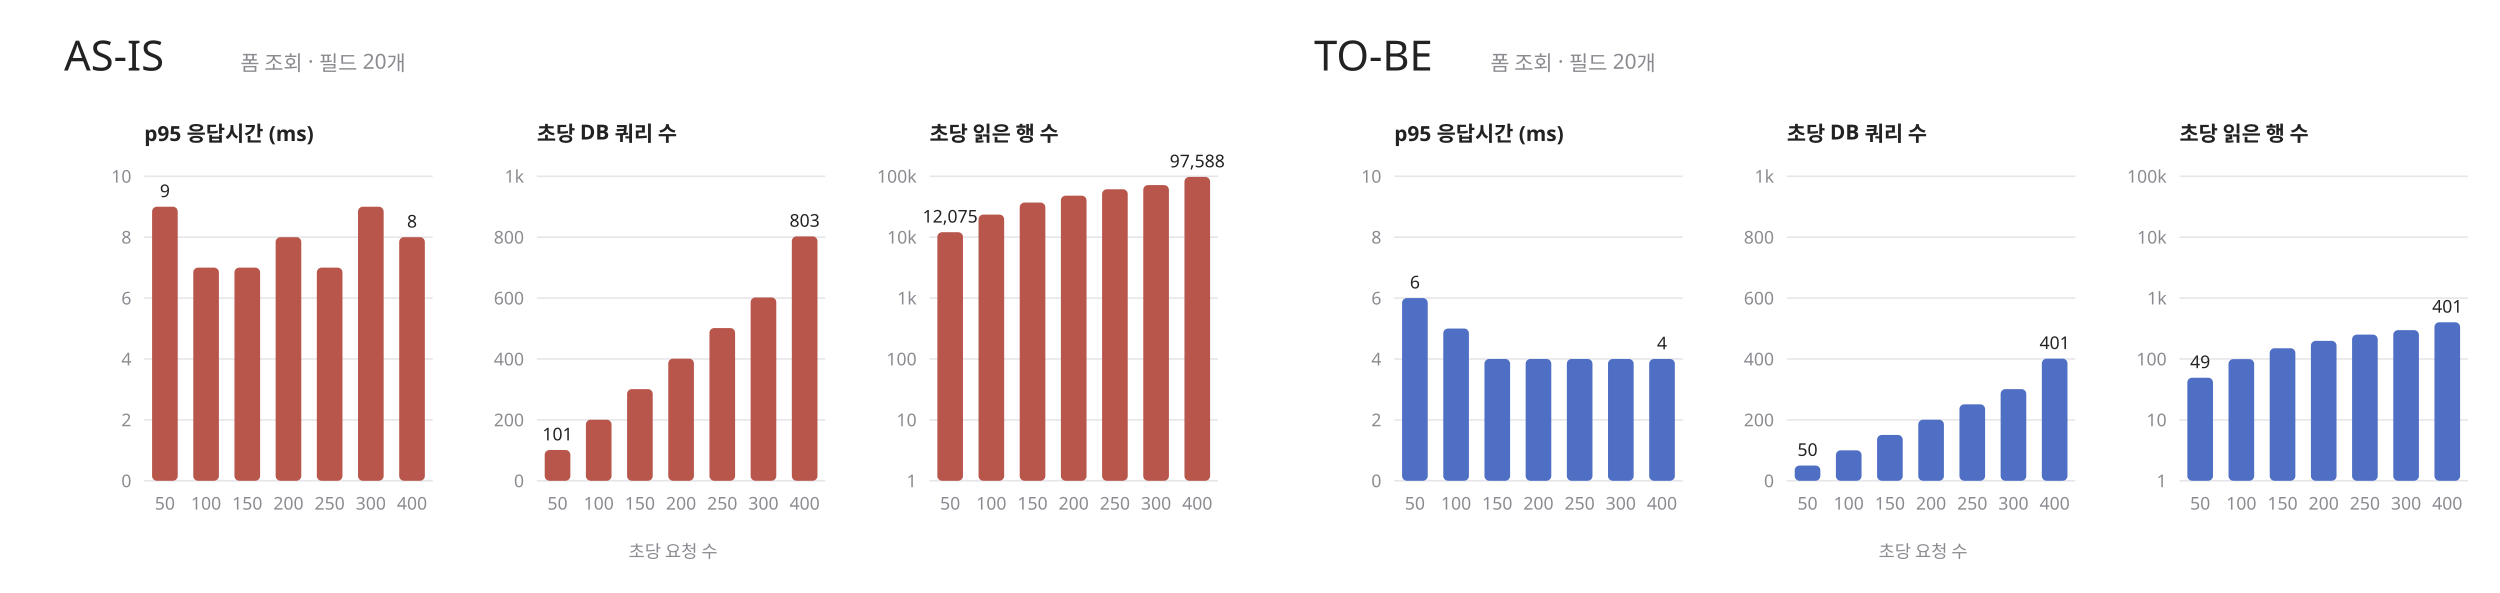
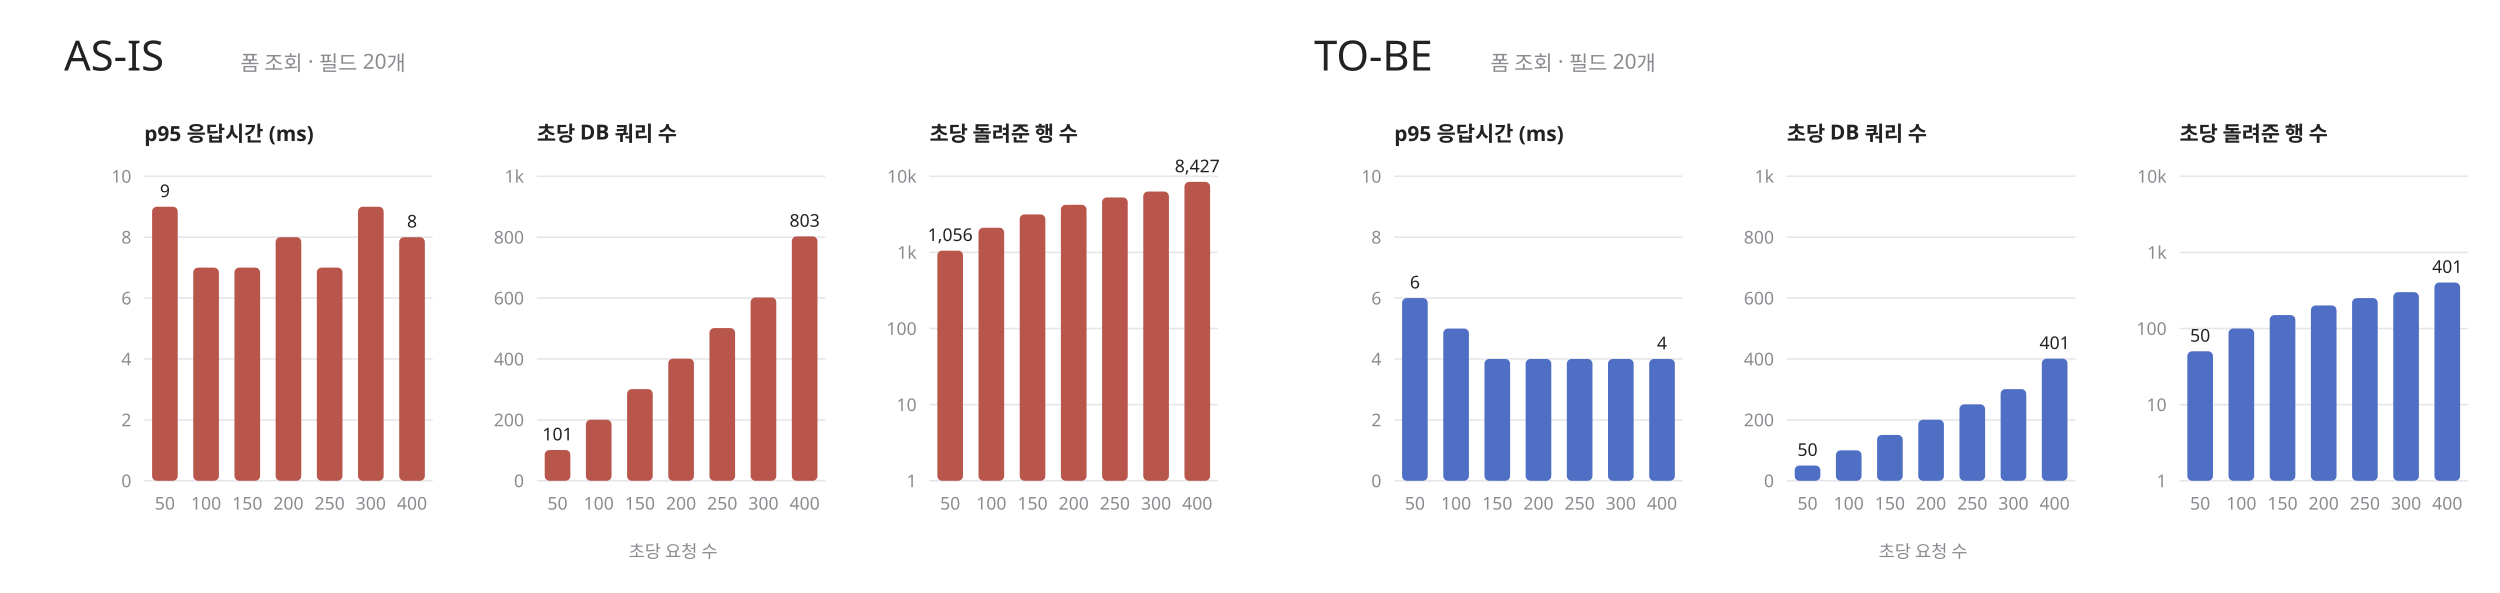
<svg xmlns="http://www.w3.org/2000/svg" width="1560" height="370" viewBox="0 0 1560 370" font-family="Pretendard, Apple SD Gothic Neo, Noto Sans KR, sans-serif">
  <rect width="1560" height="370" fill="#ffffff" />
  <text x="40" y="44" font-size="26" fill="#222222">AS-IS</text>
  <text x="150" y="44" font-size="13" fill="#8a8a90">폼 조회 · 필드 20개</text>
  <text x="90" y="88" font-size="13" font-weight="700" fill="#222222">p95 응답시간 (ms)</text>
  <line x1="90" y1="300.0" x2="270" y2="300.0" stroke="#e6e6ea" stroke-width="1" />
  <text x="82" y="304.0" font-size="11" text-anchor="end" fill="#8a8a90">0</text>
  <line x1="90" y1="262.0" x2="270" y2="262.0" stroke="#e6e6ea" stroke-width="1" />
  <text x="82" y="266.0" font-size="11" text-anchor="end" fill="#8a8a90">2</text>
  <line x1="90" y1="224.0" x2="270" y2="224.0" stroke="#e6e6ea" stroke-width="1" />
  <text x="82" y="228.0" font-size="11" text-anchor="end" fill="#8a8a90">4</text>
  <line x1="90" y1="186.0" x2="270" y2="186.0" stroke="#e6e6ea" stroke-width="1" />
  <text x="82" y="190.0" font-size="11" text-anchor="end" fill="#8a8a90">6</text>
  <line x1="90" y1="148.0" x2="270" y2="148.0" stroke="#e6e6ea" stroke-width="1" />
  <text x="82" y="152.0" font-size="11" text-anchor="end" fill="#8a8a90">8</text>
  <line x1="90" y1="110.0" x2="270" y2="110.0" stroke="#e6e6ea" stroke-width="1" />
  <text x="82" y="114.0" font-size="11" text-anchor="end" fill="#8a8a90">10</text>
  <rect x="94.9" y="129.0" width="16" height="171.0" rx="3" fill="#b8564b" />
  <text x="102.9" y="123.0" font-size="11" text-anchor="middle" fill="#222222">9</text>
  <text x="102.9" y="318" font-size="11" text-anchor="middle" fill="#8a8a90">50</text>
  <rect x="120.6" y="167.0" width="16" height="133.0" rx="3" fill="#b8564b" />
  <text x="128.6" y="318" font-size="11" text-anchor="middle" fill="#8a8a90">100</text>
  <rect x="146.3" y="167.0" width="16" height="133.0" rx="3" fill="#b8564b" />
  <text x="154.3" y="318" font-size="11" text-anchor="middle" fill="#8a8a90">150</text>
  <rect x="172.0" y="148.0" width="16" height="152.0" rx="3" fill="#b8564b" />
  <text x="180.0" y="318" font-size="11" text-anchor="middle" fill="#8a8a90">200</text>
  <rect x="197.7" y="167.0" width="16" height="133.0" rx="3" fill="#b8564b" />
  <text x="205.7" y="318" font-size="11" text-anchor="middle" fill="#8a8a90">250</text>
  <rect x="223.4" y="129.0" width="16" height="171.0" rx="3" fill="#b8564b" />
  <text x="231.4" y="318" font-size="11" text-anchor="middle" fill="#8a8a90">300</text>
  <rect x="249.1" y="148.0" width="16" height="152.0" rx="3" fill="#b8564b" />
  <text x="257.1" y="142.0" font-size="11" text-anchor="middle" fill="#222222">8</text>
  <text x="257.1" y="318" font-size="11" text-anchor="middle" fill="#8a8a90">400</text>
  <text x="335" y="88" font-size="13" font-weight="700" fill="#222222">초당 DB 쿼리 수</text>
  <line x1="335" y1="300.0" x2="515" y2="300.0" stroke="#e6e6ea" stroke-width="1" />
  <text x="327" y="304.0" font-size="11" text-anchor="end" fill="#8a8a90">0</text>
  <line x1="335" y1="262.0" x2="515" y2="262.0" stroke="#e6e6ea" stroke-width="1" />
  <text x="327" y="266.0" font-size="11" text-anchor="end" fill="#8a8a90">200</text>
  <line x1="335" y1="224.0" x2="515" y2="224.0" stroke="#e6e6ea" stroke-width="1" />
  <text x="327" y="228.0" font-size="11" text-anchor="end" fill="#8a8a90">400</text>
  <line x1="335" y1="186.0" x2="515" y2="186.0" stroke="#e6e6ea" stroke-width="1" />
  <text x="327" y="190.0" font-size="11" text-anchor="end" fill="#8a8a90">600</text>
  <line x1="335" y1="148.0" x2="515" y2="148.0" stroke="#e6e6ea" stroke-width="1" />
  <text x="327" y="152.0" font-size="11" text-anchor="end" fill="#8a8a90">800</text>
  <line x1="335" y1="110.0" x2="515" y2="110.0" stroke="#e6e6ea" stroke-width="1" />
  <text x="327" y="114.0" font-size="11" text-anchor="end" fill="#8a8a90">1k</text>
  <rect x="339.9" y="280.8" width="16" height="19.2" rx="3" fill="#b8564b" />
  <text x="347.9" y="274.8" font-size="11" text-anchor="middle" fill="#222222">101</text>
  <text x="347.9" y="318" font-size="11" text-anchor="middle" fill="#8a8a90">50</text>
  <rect x="365.6" y="261.9" width="16" height="38.1" rx="3" fill="#b8564b" />
  <text x="373.6" y="318" font-size="11" text-anchor="middle" fill="#8a8a90">100</text>
  <rect x="391.3" y="242.8" width="16" height="57.2" rx="3" fill="#b8564b" />
  <text x="399.3" y="318" font-size="11" text-anchor="middle" fill="#8a8a90">150</text>
  <rect x="417.0" y="223.8" width="16" height="76.2" rx="3" fill="#b8564b" />
  <text x="425.0" y="318" font-size="11" text-anchor="middle" fill="#8a8a90">200</text>
  <rect x="442.7" y="204.7" width="16" height="95.3" rx="3" fill="#b8564b" />
  <text x="450.7" y="318" font-size="11" text-anchor="middle" fill="#8a8a90">250</text>
  <rect x="468.4" y="185.6" width="16" height="114.4" rx="3" fill="#b8564b" />
  <text x="476.4" y="318" font-size="11" text-anchor="middle" fill="#8a8a90">300</text>
  <rect x="494.1" y="147.5" width="16" height="152.5" rx="3" fill="#b8564b" />
  <text x="502.1" y="141.5" font-size="11" text-anchor="middle" fill="#222222">803</text>
  <text x="502.1" y="318" font-size="11" text-anchor="middle" fill="#8a8a90">400</text>
-   <text x="580" y="88" font-size="13" font-weight="700" fill="#222222">초당 읽은 행 수</text>
+   <text x="580" y="88" font-size="13" font-weight="700" fill="#222222">초당 돌려준 행 수</text>
  <line x1="580" y1="300.0" x2="760" y2="300.0" stroke="#e6e6ea" stroke-width="1" />
  <text x="572" y="304.0" font-size="11" text-anchor="end" fill="#8a8a90">1</text>
-   <line x1="580" y1="262.0" x2="760" y2="262.0" stroke="#e6e6ea" stroke-width="1" />
-   <text x="572" y="266.0" font-size="11" text-anchor="end" fill="#8a8a90">10</text>
-   <line x1="580" y1="224.0" x2="760" y2="224.0" stroke="#e6e6ea" stroke-width="1" />
-   <text x="572" y="228.0" font-size="11" text-anchor="end" fill="#8a8a90">100</text>
-   <line x1="580" y1="186.0" x2="760" y2="186.0" stroke="#e6e6ea" stroke-width="1" />
-   <text x="572" y="190.0" font-size="11" text-anchor="end" fill="#8a8a90">1k</text>
-   <line x1="580" y1="148.0" x2="760" y2="148.0" stroke="#e6e6ea" stroke-width="1" />
-   <text x="572" y="152.0" font-size="11" text-anchor="end" fill="#8a8a90">10k</text>
+   <line x1="580" y1="252.5" x2="760" y2="252.5" stroke="#e6e6ea" stroke-width="1" />
+   <text x="572" y="256.5" font-size="11" text-anchor="end" fill="#8a8a90">10</text>
+   <line x1="580" y1="205.0" x2="760" y2="205.0" stroke="#e6e6ea" stroke-width="1" />
+   <text x="572" y="209.0" font-size="11" text-anchor="end" fill="#8a8a90">100</text>
+   <line x1="580" y1="157.5" x2="760" y2="157.5" stroke="#e6e6ea" stroke-width="1" />
+   <text x="572" y="161.5" font-size="11" text-anchor="end" fill="#8a8a90">1k</text>
  <line x1="580" y1="110.0" x2="760" y2="110.0" stroke="#e6e6ea" stroke-width="1" />
-   <text x="572" y="114.0" font-size="11" text-anchor="end" fill="#8a8a90">100k</text>
-   <rect x="584.9" y="144.9" width="16" height="155.1" rx="3" fill="#b8564b" />
-   <text x="592.9" y="138.9" font-size="11" text-anchor="middle" fill="#222222">12,075</text>
+   <text x="572" y="114.0" font-size="11" text-anchor="end" fill="#8a8a90">10k</text>
+   <rect x="584.9" y="156.4" width="16" height="143.6" rx="3" fill="#b8564b" />
+   <text x="592.9" y="150.4" font-size="11" text-anchor="middle" fill="#222222">1,056</text>
  <text x="592.9" y="318" font-size="11" text-anchor="middle" fill="#8a8a90">50</text>
-   <rect x="610.6" y="133.9" width="16" height="166.1" rx="3" fill="#b8564b" />
+   <rect x="610.6" y="142.1" width="16" height="157.9" rx="3" fill="#b8564b" />
  <text x="618.6" y="318" font-size="11" text-anchor="middle" fill="#8a8a90">100</text>
-   <rect x="636.3" y="126.4" width="16" height="173.6" rx="3" fill="#b8564b" />
+   <rect x="636.3" y="133.8" width="16" height="166.2" rx="3" fill="#b8564b" />
  <text x="644.3" y="318" font-size="11" text-anchor="middle" fill="#8a8a90">150</text>
-   <rect x="662.0" y="122.1" width="16" height="177.9" rx="3" fill="#b8564b" />
+   <rect x="662.0" y="127.8" width="16" height="172.2" rx="3" fill="#b8564b" />
  <text x="670.0" y="318" font-size="11" text-anchor="middle" fill="#8a8a90">200</text>
-   <rect x="687.7" y="118.1" width="16" height="181.9" rx="3" fill="#b8564b" />
+   <rect x="687.7" y="123.2" width="16" height="176.8" rx="3" fill="#b8564b" />
  <text x="695.7" y="318" font-size="11" text-anchor="middle" fill="#8a8a90">250</text>
-   <rect x="713.4" y="115.5" width="16" height="184.5" rx="3" fill="#b8564b" />
+   <rect x="713.4" y="119.5" width="16" height="180.5" rx="3" fill="#b8564b" />
  <text x="721.4" y="318" font-size="11" text-anchor="middle" fill="#8a8a90">300</text>
-   <rect x="739.1" y="110.4" width="16" height="189.6" rx="3" fill="#b8564b" />
-   <text x="747.1" y="104.4" font-size="11" text-anchor="middle" fill="#222222">97,588</text>
+   <rect x="739.1" y="113.5" width="16" height="186.5" rx="3" fill="#b8564b" />
+   <text x="747.1" y="107.5" font-size="11" text-anchor="middle" fill="#222222">8,427</text>
  <text x="747.1" y="318" font-size="11" text-anchor="middle" fill="#8a8a90">400</text>
  <text x="420" y="348" font-size="11" text-anchor="middle" fill="#8a8a90">초당 요청 수</text>
  <text x="820" y="44" font-size="26" fill="#222222">TO-BE</text>
  <text x="930" y="44" font-size="13" fill="#8a8a90">폼 조회 · 필드 20개</text>
  <text x="870" y="88" font-size="13" font-weight="700" fill="#222222">p95 응답시간 (ms)</text>
  <line x1="870" y1="300.0" x2="1050" y2="300.0" stroke="#e6e6ea" stroke-width="1" />
  <text x="862" y="304.0" font-size="11" text-anchor="end" fill="#8a8a90">0</text>
  <line x1="870" y1="262.0" x2="1050" y2="262.0" stroke="#e6e6ea" stroke-width="1" />
  <text x="862" y="266.0" font-size="11" text-anchor="end" fill="#8a8a90">2</text>
  <line x1="870" y1="224.0" x2="1050" y2="224.0" stroke="#e6e6ea" stroke-width="1" />
  <text x="862" y="228.0" font-size="11" text-anchor="end" fill="#8a8a90">4</text>
  <line x1="870" y1="186.0" x2="1050" y2="186.0" stroke="#e6e6ea" stroke-width="1" />
  <text x="862" y="190.0" font-size="11" text-anchor="end" fill="#8a8a90">6</text>
  <line x1="870" y1="148.0" x2="1050" y2="148.0" stroke="#e6e6ea" stroke-width="1" />
  <text x="862" y="152.0" font-size="11" text-anchor="end" fill="#8a8a90">8</text>
  <line x1="870" y1="110.0" x2="1050" y2="110.0" stroke="#e6e6ea" stroke-width="1" />
  <text x="862" y="114.0" font-size="11" text-anchor="end" fill="#8a8a90">10</text>
  <rect x="874.9" y="186.0" width="16" height="114.0" rx="3" fill="#4f6fc4" />
  <text x="882.9" y="180.0" font-size="11" text-anchor="middle" fill="#222222">6</text>
  <text x="882.9" y="318" font-size="11" text-anchor="middle" fill="#8a8a90">50</text>
  <rect x="900.6" y="205.0" width="16" height="95.0" rx="3" fill="#4f6fc4" />
  <text x="908.6" y="318" font-size="11" text-anchor="middle" fill="#8a8a90">100</text>
  <rect x="926.3" y="224.0" width="16" height="76.0" rx="3" fill="#4f6fc4" />
  <text x="934.3" y="318" font-size="11" text-anchor="middle" fill="#8a8a90">150</text>
  <rect x="952.0" y="224.0" width="16" height="76.0" rx="3" fill="#4f6fc4" />
  <text x="960.0" y="318" font-size="11" text-anchor="middle" fill="#8a8a90">200</text>
  <rect x="977.7" y="224.0" width="16" height="76.0" rx="3" fill="#4f6fc4" />
  <text x="985.7" y="318" font-size="11" text-anchor="middle" fill="#8a8a90">250</text>
  <rect x="1003.4" y="224.0" width="16" height="76.0" rx="3" fill="#4f6fc4" />
  <text x="1011.4" y="318" font-size="11" text-anchor="middle" fill="#8a8a90">300</text>
  <rect x="1029.1" y="224.0" width="16" height="76.0" rx="3" fill="#4f6fc4" />
  <text x="1037.1" y="218.0" font-size="11" text-anchor="middle" fill="#222222">4</text>
  <text x="1037.1" y="318" font-size="11" text-anchor="middle" fill="#8a8a90">400</text>
  <text x="1115" y="88" font-size="13" font-weight="700" fill="#222222">초당 DB 쿼리 수</text>
  <line x1="1115" y1="300.0" x2="1295" y2="300.0" stroke="#e6e6ea" stroke-width="1" />
  <text x="1107" y="304.0" font-size="11" text-anchor="end" fill="#8a8a90">0</text>
  <line x1="1115" y1="262.0" x2="1295" y2="262.0" stroke="#e6e6ea" stroke-width="1" />
  <text x="1107" y="266.0" font-size="11" text-anchor="end" fill="#8a8a90">200</text>
  <line x1="1115" y1="224.0" x2="1295" y2="224.0" stroke="#e6e6ea" stroke-width="1" />
  <text x="1107" y="228.0" font-size="11" text-anchor="end" fill="#8a8a90">400</text>
  <line x1="1115" y1="186.0" x2="1295" y2="186.0" stroke="#e6e6ea" stroke-width="1" />
  <text x="1107" y="190.0" font-size="11" text-anchor="end" fill="#8a8a90">600</text>
  <line x1="1115" y1="148.0" x2="1295" y2="148.0" stroke="#e6e6ea" stroke-width="1" />
  <text x="1107" y="152.0" font-size="11" text-anchor="end" fill="#8a8a90">800</text>
  <line x1="1115" y1="110.0" x2="1295" y2="110.0" stroke="#e6e6ea" stroke-width="1" />
  <text x="1107" y="114.0" font-size="11" text-anchor="end" fill="#8a8a90">1k</text>
  <rect x="1119.9" y="290.5" width="16" height="9.5" rx="3" fill="#4f6fc4" />
  <text x="1127.9" y="284.5" font-size="11" text-anchor="middle" fill="#222222">50</text>
  <text x="1127.9" y="318" font-size="11" text-anchor="middle" fill="#8a8a90">50</text>
  <rect x="1145.6" y="281.0" width="16" height="19.0" rx="3" fill="#4f6fc4" />
  <text x="1153.6" y="318" font-size="11" text-anchor="middle" fill="#8a8a90">100</text>
  <rect x="1171.3" y="271.4" width="16" height="28.6" rx="3" fill="#4f6fc4" />
  <text x="1179.3" y="318" font-size="11" text-anchor="middle" fill="#8a8a90">150</text>
  <rect x="1197.0" y="261.9" width="16" height="38.1" rx="3" fill="#4f6fc4" />
  <text x="1205.0" y="318" font-size="11" text-anchor="middle" fill="#8a8a90">200</text>
  <rect x="1222.7" y="252.3" width="16" height="47.7" rx="3" fill="#4f6fc4" />
  <text x="1230.7" y="318" font-size="11" text-anchor="middle" fill="#8a8a90">250</text>
  <rect x="1248.4" y="242.8" width="16" height="57.2" rx="3" fill="#4f6fc4" />
  <text x="1256.4" y="318" font-size="11" text-anchor="middle" fill="#8a8a90">300</text>
  <rect x="1274.1" y="223.8" width="16" height="76.2" rx="3" fill="#4f6fc4" />
  <text x="1282.1" y="217.8" font-size="11" text-anchor="middle" fill="#222222">401</text>
  <text x="1282.1" y="318" font-size="11" text-anchor="middle" fill="#8a8a90">400</text>
-   <text x="1360" y="88" font-size="13" font-weight="700" fill="#222222">초당 읽은 행 수</text>
+   <text x="1360" y="88" font-size="13" font-weight="700" fill="#222222">초당 돌려준 행 수</text>
  <line x1="1360" y1="300.0" x2="1540" y2="300.0" stroke="#e6e6ea" stroke-width="1" />
  <text x="1352" y="304.0" font-size="11" text-anchor="end" fill="#8a8a90">1</text>
-   <line x1="1360" y1="262.0" x2="1540" y2="262.0" stroke="#e6e6ea" stroke-width="1" />
-   <text x="1352" y="266.0" font-size="11" text-anchor="end" fill="#8a8a90">10</text>
-   <line x1="1360" y1="224.0" x2="1540" y2="224.0" stroke="#e6e6ea" stroke-width="1" />
-   <text x="1352" y="228.0" font-size="11" text-anchor="end" fill="#8a8a90">100</text>
-   <line x1="1360" y1="186.0" x2="1540" y2="186.0" stroke="#e6e6ea" stroke-width="1" />
-   <text x="1352" y="190.0" font-size="11" text-anchor="end" fill="#8a8a90">1k</text>
-   <line x1="1360" y1="148.0" x2="1540" y2="148.0" stroke="#e6e6ea" stroke-width="1" />
-   <text x="1352" y="152.0" font-size="11" text-anchor="end" fill="#8a8a90">10k</text>
+   <line x1="1360" y1="252.5" x2="1540" y2="252.5" stroke="#e6e6ea" stroke-width="1" />
+   <text x="1352" y="256.5" font-size="11" text-anchor="end" fill="#8a8a90">10</text>
+   <line x1="1360" y1="205.0" x2="1540" y2="205.0" stroke="#e6e6ea" stroke-width="1" />
+   <text x="1352" y="209.0" font-size="11" text-anchor="end" fill="#8a8a90">100</text>
+   <line x1="1360" y1="157.5" x2="1540" y2="157.5" stroke="#e6e6ea" stroke-width="1" />
+   <text x="1352" y="161.5" font-size="11" text-anchor="end" fill="#8a8a90">1k</text>
  <line x1="1360" y1="110.0" x2="1540" y2="110.0" stroke="#e6e6ea" stroke-width="1" />
-   <text x="1352" y="114.0" font-size="11" text-anchor="end" fill="#8a8a90">100k</text>
-   <rect x="1364.9" y="235.7" width="16" height="64.3" rx="3" fill="#4f6fc4" />
-   <text x="1372.9" y="229.7" font-size="11" text-anchor="middle" fill="#222222">49</text>
+   <text x="1352" y="114.0" font-size="11" text-anchor="end" fill="#8a8a90">10k</text>
+   <rect x="1364.9" y="219.2" width="16" height="80.8" rx="3" fill="#4f6fc4" />
+   <text x="1372.9" y="213.2" font-size="11" text-anchor="middle" fill="#222222">50</text>
  <text x="1372.9" y="318" font-size="11" text-anchor="middle" fill="#8a8a90">50</text>
-   <rect x="1390.6" y="224.1" width="16" height="75.9" rx="3" fill="#4f6fc4" />
+   <rect x="1390.6" y="205.0" width="16" height="95.0" rx="3" fill="#4f6fc4" />
  <text x="1398.6" y="318" font-size="11" text-anchor="middle" fill="#8a8a90">100</text>
-   <rect x="1416.3" y="217.3" width="16" height="82.7" rx="3" fill="#4f6fc4" />
+   <rect x="1416.3" y="196.6" width="16" height="103.4" rx="3" fill="#4f6fc4" />
  <text x="1424.3" y="318" font-size="11" text-anchor="middle" fill="#8a8a90">150</text>
-   <rect x="1442.0" y="212.7" width="16" height="87.3" rx="3" fill="#4f6fc4" />
+   <rect x="1442.0" y="190.6" width="16" height="109.4" rx="3" fill="#4f6fc4" />
  <text x="1450.0" y="318" font-size="11" text-anchor="middle" fill="#8a8a90">200</text>
-   <rect x="1467.7" y="208.8" width="16" height="91.2" rx="3" fill="#4f6fc4" />
+   <rect x="1467.7" y="186.0" width="16" height="114.0" rx="3" fill="#4f6fc4" />
  <text x="1475.7" y="318" font-size="11" text-anchor="middle" fill="#8a8a90">250</text>
-   <rect x="1493.4" y="206.0" width="16" height="94.0" rx="3" fill="#4f6fc4" />
+   <rect x="1493.4" y="182.3" width="16" height="117.7" rx="3" fill="#4f6fc4" />
  <text x="1501.4" y="318" font-size="11" text-anchor="middle" fill="#8a8a90">300</text>
-   <rect x="1519.1" y="201.1" width="16" height="98.9" rx="3" fill="#4f6fc4" />
-   <text x="1527.1" y="195.1" font-size="11" text-anchor="middle" fill="#222222">401</text>
+   <rect x="1519.1" y="176.3" width="16" height="123.7" rx="3" fill="#4f6fc4" />
+   <text x="1527.1" y="170.3" font-size="11" text-anchor="middle" fill="#222222">401</text>
  <text x="1527.1" y="318" font-size="11" text-anchor="middle" fill="#8a8a90">400</text>
  <text x="1200" y="348" font-size="11" text-anchor="middle" fill="#8a8a90">초당 요청 수</text>
</svg>
